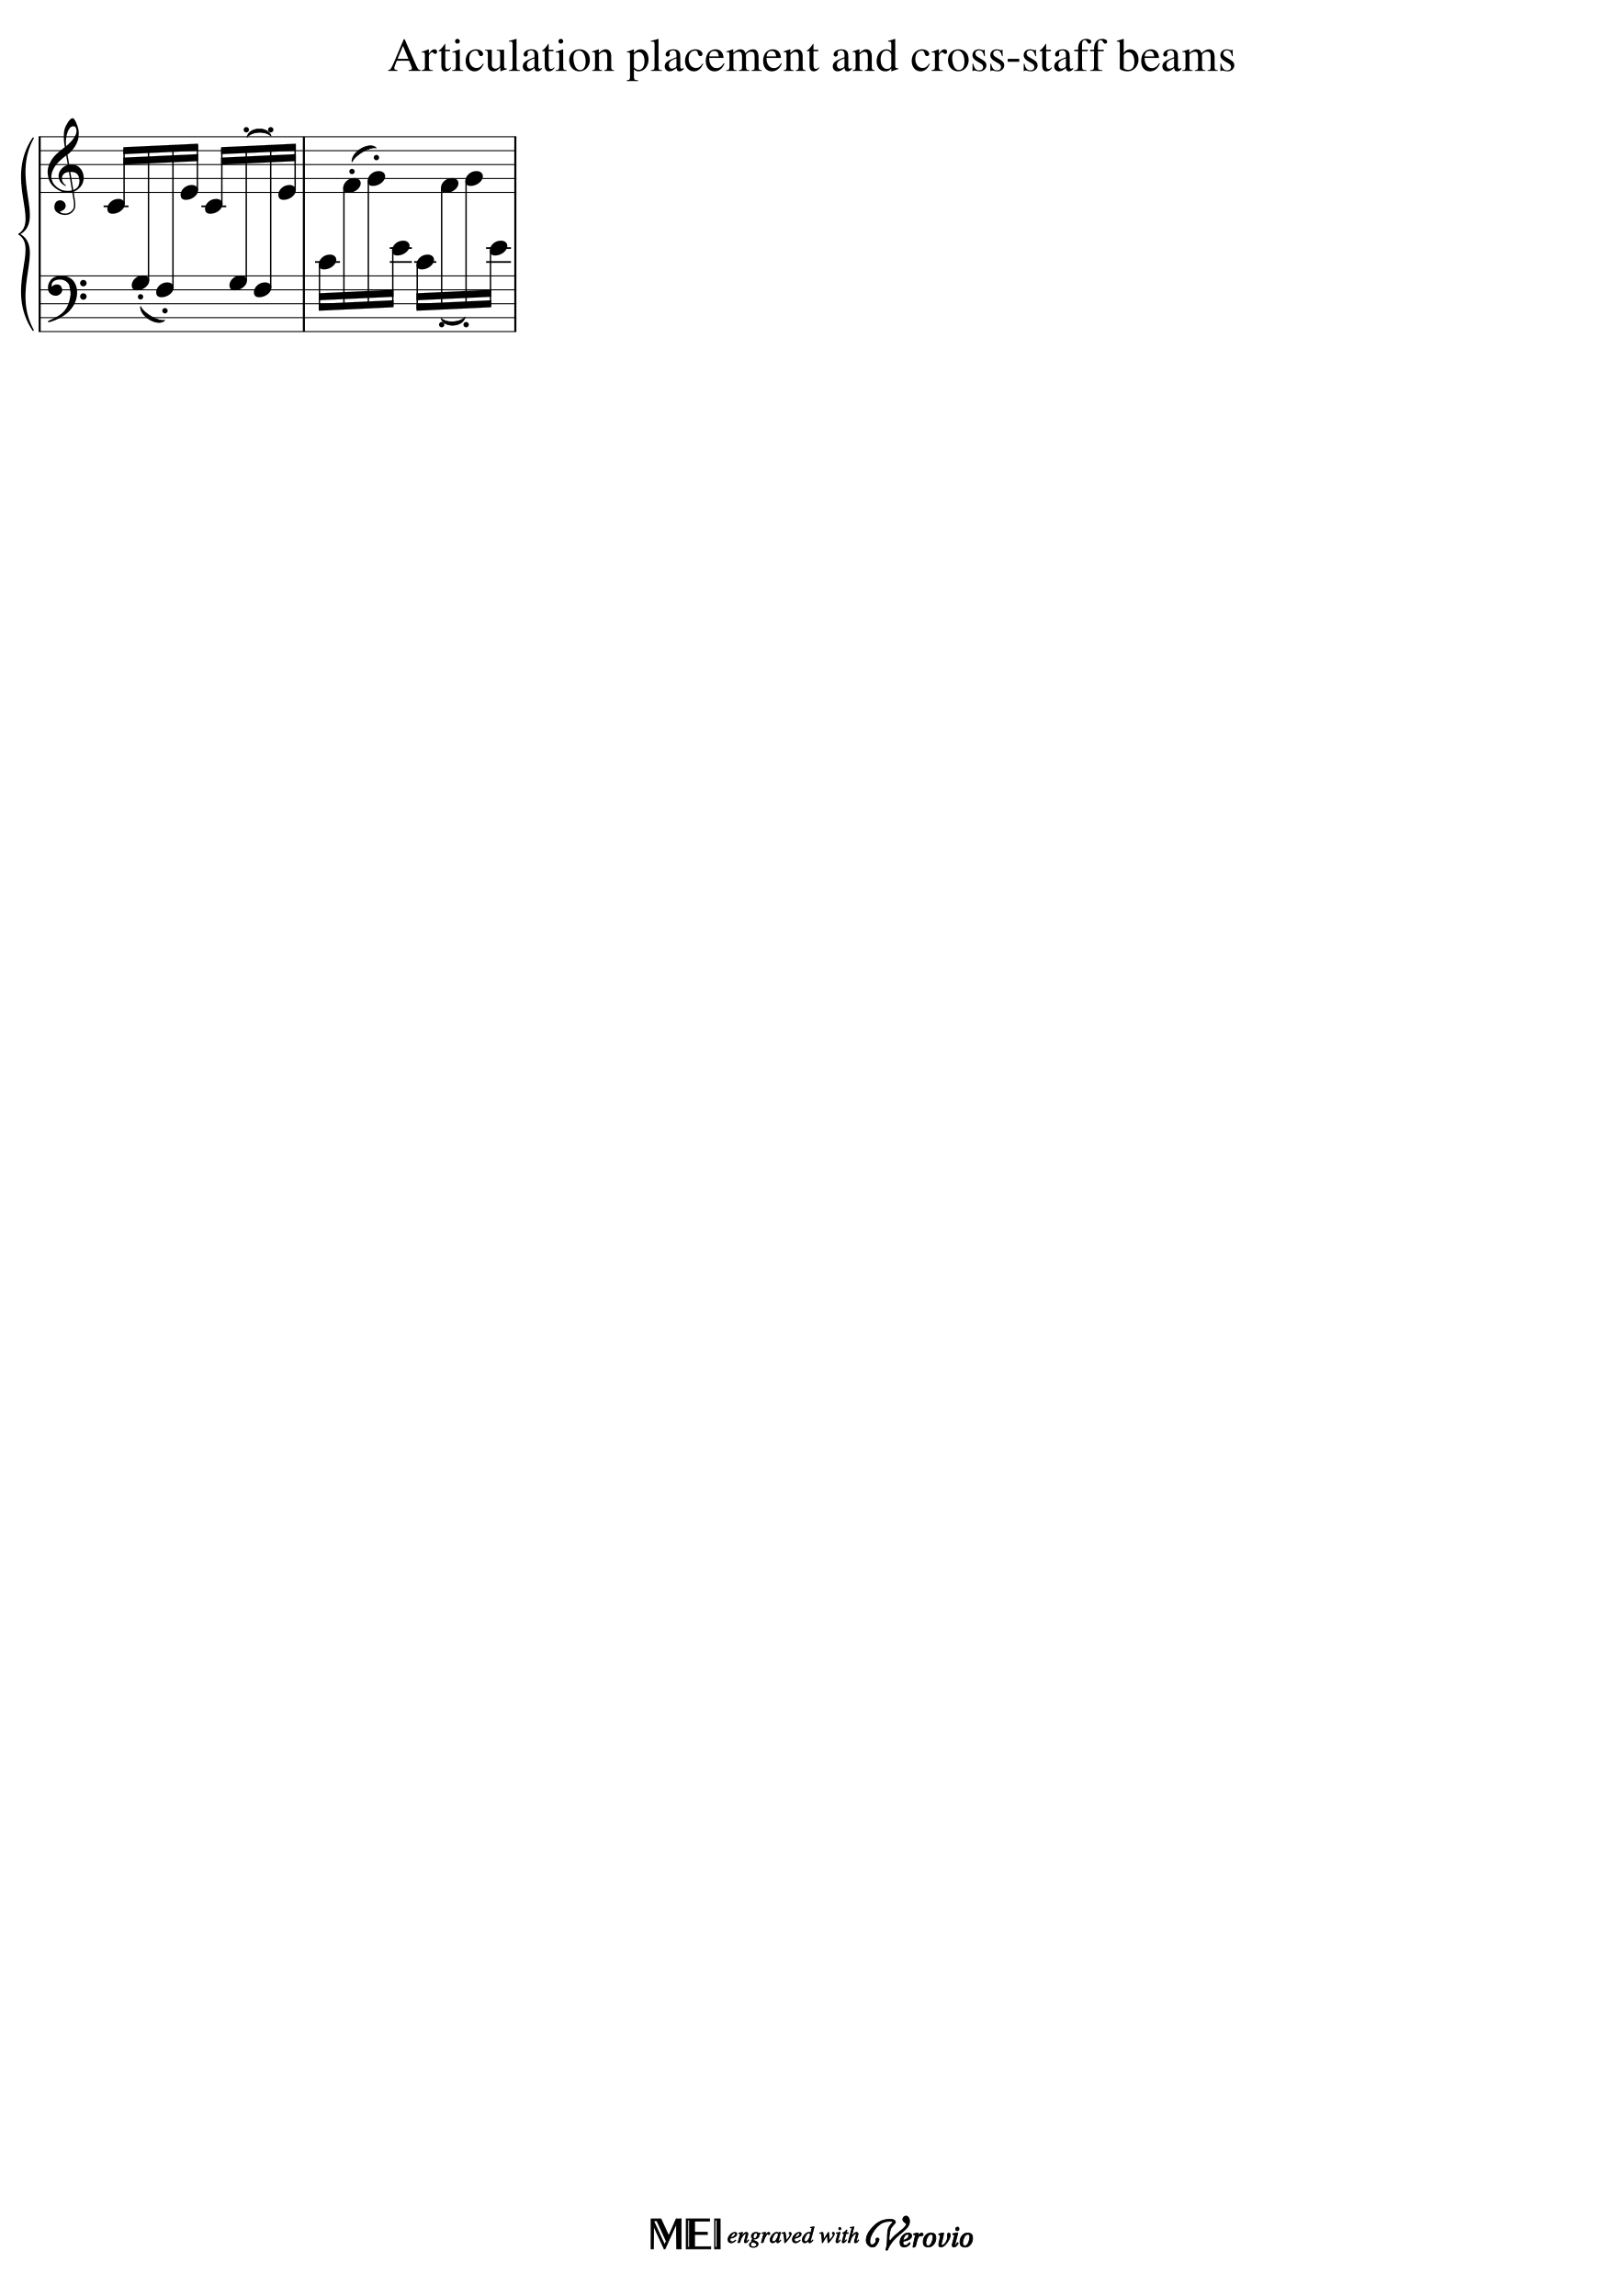
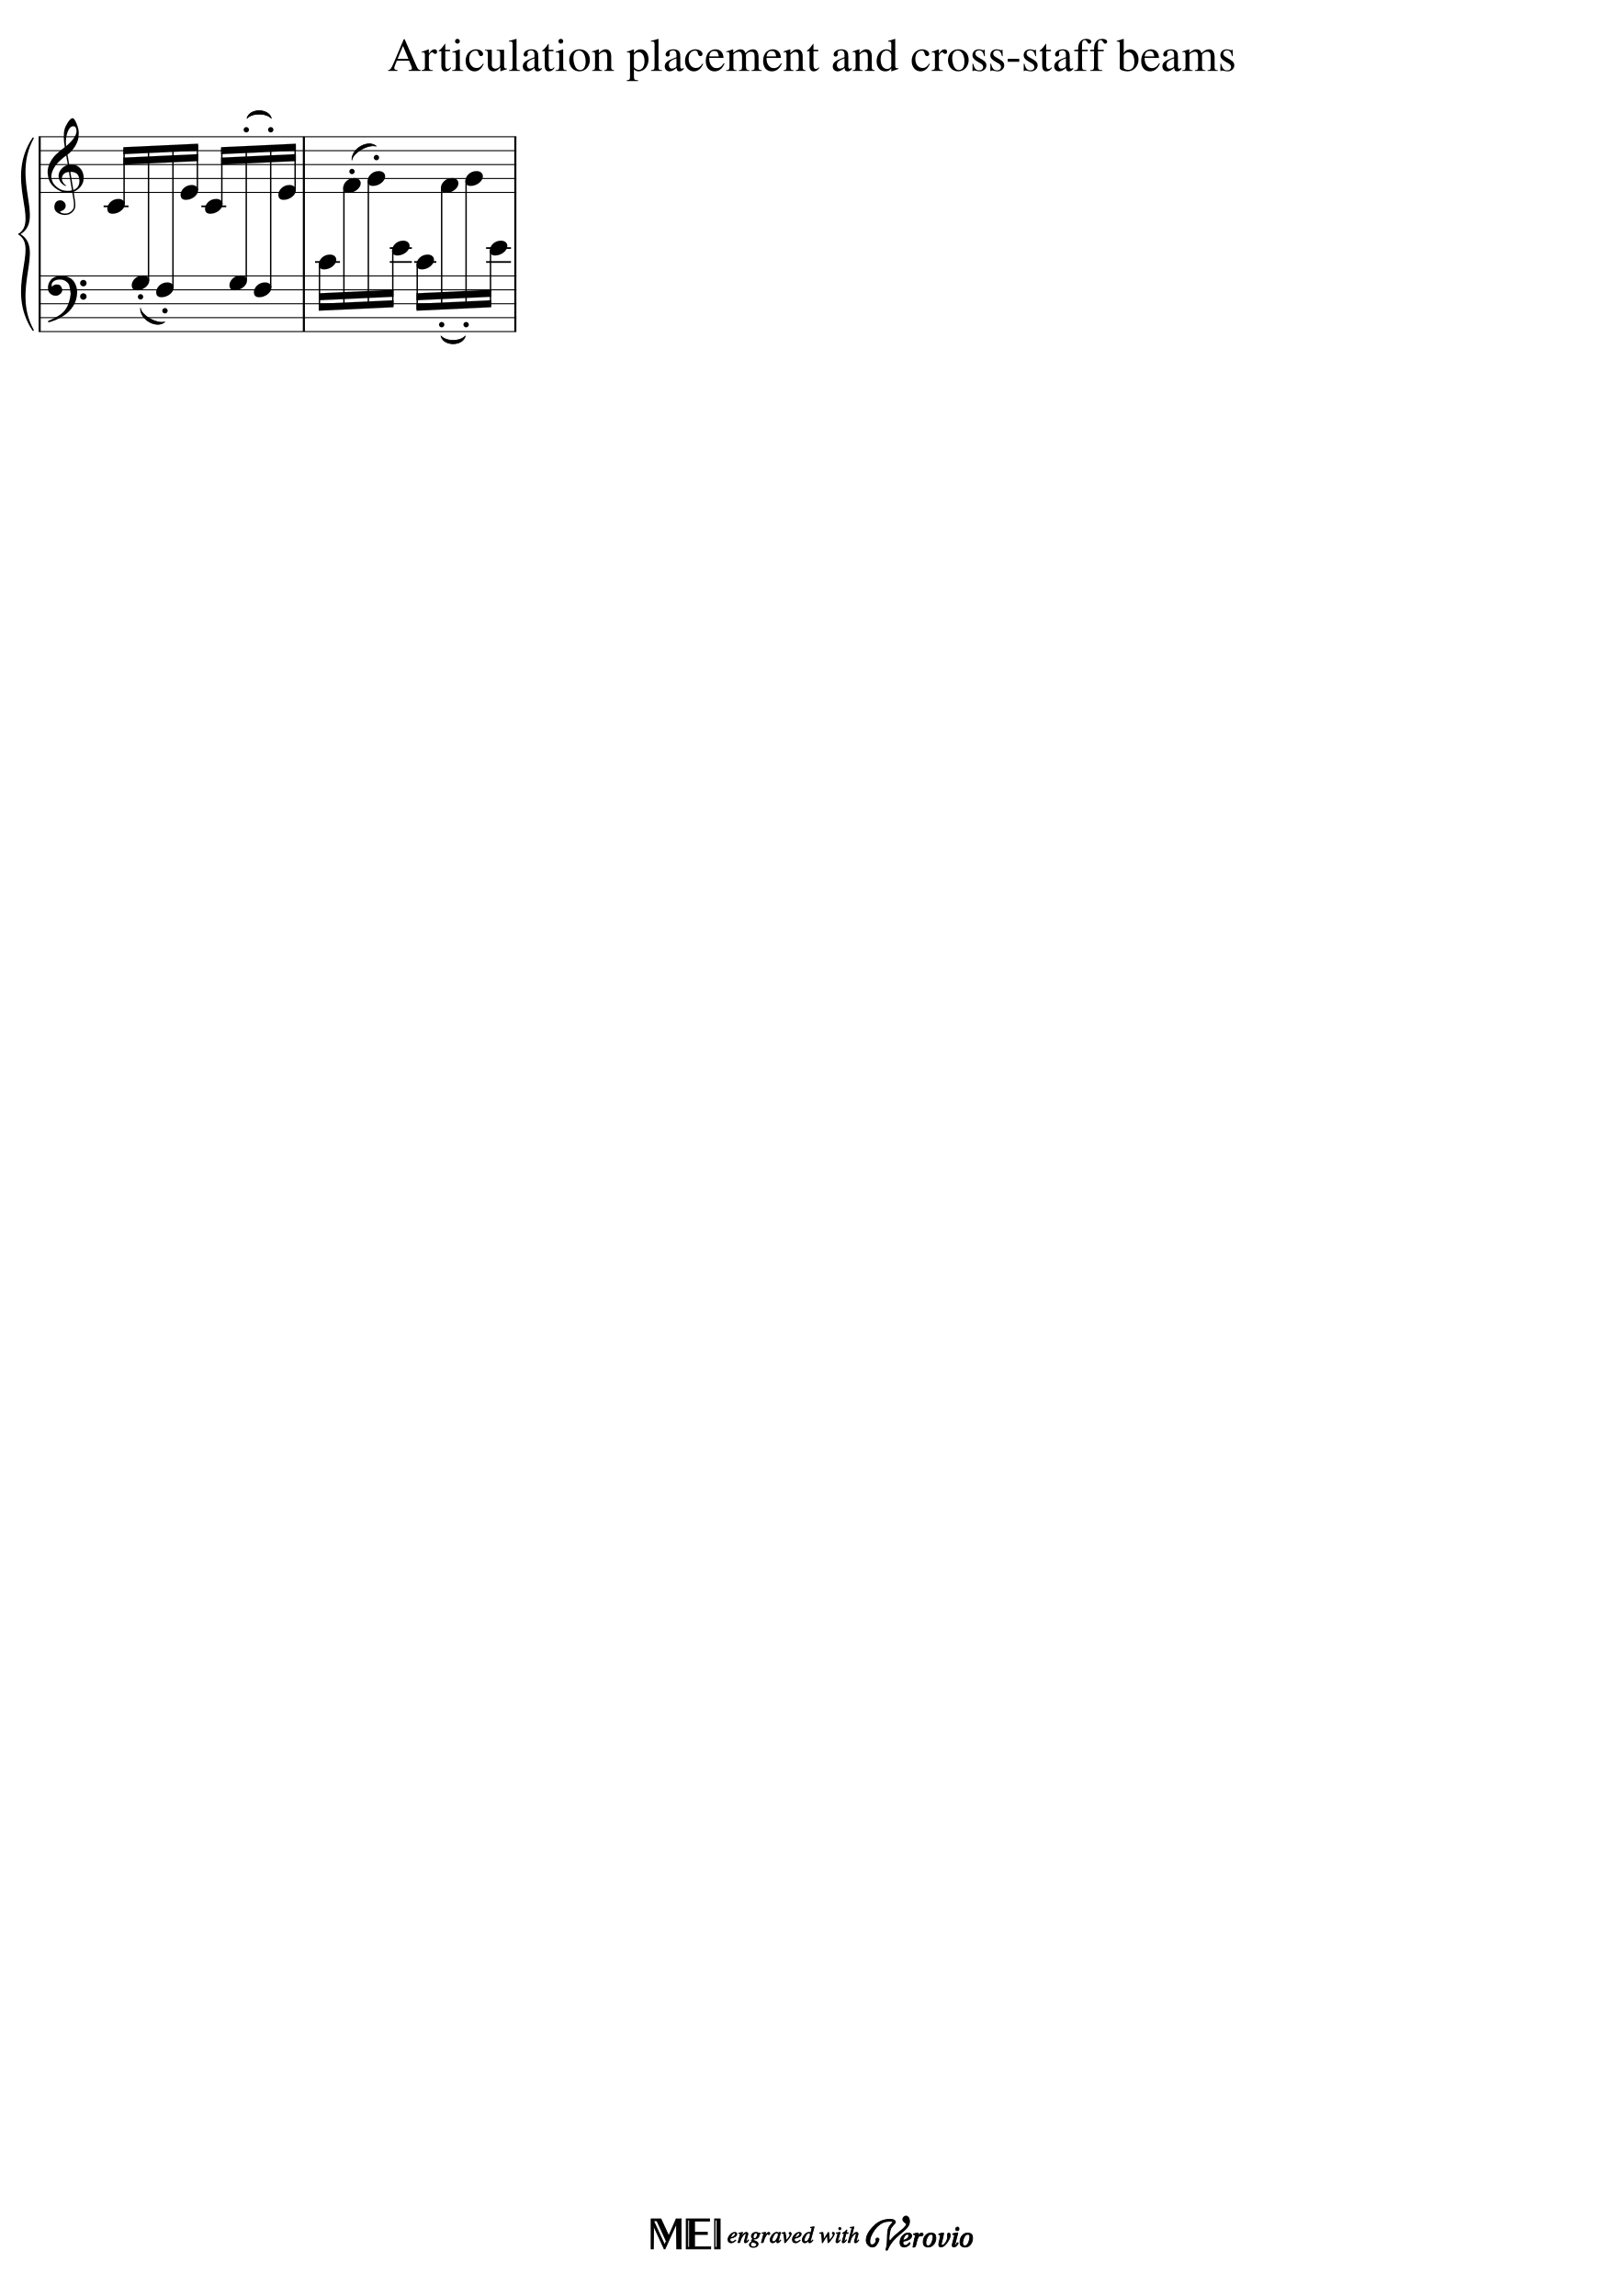
<svg xmlns="http://www.w3.org/2000/svg" xmlns:xlink="http://www.w3.org/1999/xlink" width="2100px" height="2970px" version="1.1" overflow="visible" id="docid">
  <defs>
    <g id="E050-docid">
      <path transform="scale(1,-1)" d="M441 -245c-23 -4 -48 -6 -76 -6c-59 0 -102 7 -130 20c-88 42 -150 93 -187 154c-26 44 -43 103 -48 176c0 6 -1 13 -1 19c0 54 15 111 45 170c29 57 65 106 110 148s96 85 153 127c-3 16 -8 46 -13 92c-4 43 -5 73 -5 89c0 117 16 172 69 257c34 54 64 82 89 82 c21 0 43 -30 69 -92s39 -115 41 -159v-15c0 -109 -21 -162 -67 -241c-13 -20 -63 -90 -98 -118c-13 -9 -25 -19 -37 -29l31 -181c8 1 18 2 28 2c58 0 102 -12 133 -35c59 -43 92 -104 98 -184c1 -7 1 -15 1 -22c0 -123 -87 -209 -181 -248c8 -57 17 -110 25 -162 c5 -31 6 -58 6 -80c0 -30 -5 -53 -14 -70c-35 -64 -88 -99 -158 -103c-5 0 -11 -1 -16 -1c-37 0 -72 10 -108 27c-50 24 -77 59 -80 105v11c0 29 7 55 20 76c18 28 45 42 79 44h6c49 0 93 -42 97 -87v-9c0 -51 -34 -86 -105 -106c17 -24 51 -36 102 -36c62 0 116 43 140 85 c9 16 13 41 13 74c0 20 -1 42 -5 67c-8 53 -18 106 -26 159zM461 939c-95 0 -135 -175 -135 -286c0 -24 2 -48 5 -71c50 39 92 82 127 128c40 53 60 100 60 140v8c-4 53 -22 81 -55 81h-2zM406 119l54 -326c73 25 110 78 110 161c0 7 0 15 -1 23c-7 95 -57 142 -151 142h-12 zM382 117c-72 -2 -128 -47 -128 -120v-7c2 -46 43 -99 75 -115c-3 -2 -7 -5 -10 -10c-70 33 -116 88 -123 172v11c0 68 44 126 88 159c23 17 49 29 78 36l-29 170c-21 -13 -52 -37 -92 -73c-50 -44 -86 -84 -109 -119c-45 -69 -67 -130 -67 -182v-13c5 -68 35 -127 93 -176 s125 -73 203 -73c25 0 50 3 75 9c-19 111 -36 221 -54 331z" />
    </g>
    <g id="E0A4-docid">
      <path transform="scale(1,-1)" d="M0 -39c0 68 73 172 200 172c66 0 114 -37 114 -95c0 -84 -106 -171 -218 -171c-64 0 -96 30 -96 94z" />
    </g>
    <g id="E4A3-docid">
      <path transform="scale(1,-1)" d="M0 -48c0 26 22 48 48 48s48 -22 48 -48s-22 -48 -48 -48s-48 22 -48 48z" />
    </g>
    <g id="E4A2-docid">
      <path transform="scale(1,-1)" d="M0 48c0 26 22 48 48 48s48 -22 48 -48s-22 -48 -48 -48s-48 22 -48 48z" />
    </g>
    <g id="E062-docid">
      <path transform="scale(1,-1)" d="M582 -120c0 32 26 58 58 58s58 -26 58 -58s-26 -58 -58 -58s-58 26 -58 58zM582 120c0 32 26 58 58 58s58 -26 58 -58s-26 -58 -58 -58s-58 26 -58 58zM158 96c51 0 73 -14 88 -49l16 -39c0 -17 -2 -30 -7 -40c-3 -11 -10 -21 -19 -31c-17 -18 -49 -43 -84 -43 c-55 0 -77 13 -112 44c-24 21 -35 55 -35 100c0 46 14 81 32 112c30 52 71 79 137 93l36 6l26 2c154 0 235 -68 274 -182c11 -32 18 -68 18 -107c0 -103 -26 -182 -68 -250c-89 -145 -234 -230 -412 -288l-30 -5c-9 0 -14 3 -14 8c3 10 5 11 10 16c35 15 70 30 96 44l78 43 c96 57 162 136 197 258c9 33 17 60 22 100c3 22 5 35 6 39c-7 69 -16 115 -23 140s-4 22 -16 40c-8 12 -19 23 -31 34c-24 21 -62 44 -118 44c-48 0 -84 -8 -113 -28c-28 -19 -42 -44 -42 -73v-16c2 -5 3 -9 4 -11c24 22 52 39 84 39z" />
    </g>
  </defs>
  <style type="text/css">#docid g.ending, #docid g.fing, #docid g.reh, #docid g.tempo {font-weight:bold;}#docid g.dir, #docid g.dynam, #docid g.mNum {font-style:italic;}#docid g.label {font-weight:normal;}#docid ellipse, #docid path, #docid polygon, #docid polyline, #docid rect {stroke:currentColor}</style>
  <svg class="definition-scale" color="black" font-family="Times, serif" viewBox="0 0 21000 29700">
    <g class="page-margin" transform="translate(500, 500)">
      <g id="iJ6YNS9" class="mdiv pageMilestone" />
      <g id="j6ERYJ7" class="score pageMilestone" />
      <g id="z139QNJA" class="system">
        <path d="M13 1269 L13 3789" stroke-width="27" />
        <g id="aR4J7JO" class="grpSym">
          <path d="M-72,3771 C-432,3231 18,2709 -252,2529 C81,2709 -369,3231 -72,3771" stroke-width="18" stroke-linecap="round" stroke-linejoin="round" />
          <path d="M-72,1287 C-369,1827 81,2349 -252,2529 C18,2349 -432,1827 -72,1287" stroke-width="18" stroke-linecap="round" stroke-linejoin="round" />
        </g>
        <g id="f168830Z" class="section systemMilestone" />
        <g id="w1I5DK26" class="measure">
          <g id="xQSQG56" class="staff">
            <path d="M0 1269 L3443 1269" stroke-width="13" />
            <path d="M0 1449 L3443 1449" stroke-width="13" />
            <path d="M0 1629 L3443 1629" stroke-width="13" />
            <path d="M0 1809 L3443 1809" stroke-width="13" />
            <path d="M0 1989 L3443 1989" stroke-width="13" />
            <g id="nBL2YCT" class="clef">
              <use xlink:href="#E050-docid" transform="translate(117, 1809) scale(0.72, 0.72)" />
            </g>
            <g id="p1QXDJHI" class="keySig" />
            <g class="ledgerLines below">
              <path d="M840 2169 L1162 2169" stroke-width="22" />
              <path d="M2104 2169 L2426 2169" stroke-width="22" />
            </g>
            <g id="y16753K6" class="layer">
              <g id="z1XZBIJA" class="beam">
                <polygon points="1096,1404 2062,1359 2062,1449 1096,1494" />
                <polygon points="1096,1539 1421,1524 1421,1614 1096,1629" />
                <polygon points="1421,1524 1737,1509 1737,1599 1421,1614" />
                <polygon points="1737,1509 2062,1494 2062,1584 1737,1599" />
                <g id="a12WP67W" class="note">
                  <g class="notehead">
                    <use xlink:href="#E0A4-docid" transform="translate(888, 2169) scale(0.72, 0.72)" />
                  </g>
                  <g id="b5BYNI2" class="stem">
                    <path d="M1105 2141 L1105 1422" stroke-width="18" />
                  </g>
                  <g id="b4Y5DFV" class="accid" />
                </g>
                <g id="note-L5F2" class="note">
                  <g class="notehead">
                    <use xlink:href="#E0A4-docid" transform="translate(1204, 3159) scale(0.72, 0.72)" />
                  </g>
                  <g id="cI6BH23" class="stem">
                    <path d="M1421 3131 L1421 1407" stroke-width="18" />
                  </g>
                  <g id="d1RIF43L" class="accid" />
                  <g id="e36A7UB" class="artic">
                    <use xlink:href="#E4A3-docid" transform="translate(1283, 3305) scale(0.72, 0.72)" />
                  </g>
                </g>
                <g id="note-L6F2" class="note">
                  <g class="notehead">
                    <use xlink:href="#E0A4-docid" transform="translate(1520, 3249) scale(0.72, 0.72)" />
                  </g>
                  <g id="dEVT5DI" class="stem">
                    <path d="M1737 3221 L1737 1392" stroke-width="18" />
                  </g>
                  <g id="g17JWEWV" class="accid" />
                  <g id="h11BYRB0" class="artic">
                    <use xlink:href="#E4A3-docid" transform="translate(1599, 3485) scale(0.72, 0.72)" />
                  </g>
                </g>
                <g id="iEPNT2P" class="note">
                  <g class="notehead">
                    <use xlink:href="#E0A4-docid" transform="translate(1836, 1989) scale(0.72, 0.72)" />
                  </g>
                  <g id="e14Y3WPI" class="stem">
                    <path d="M2053 1961 L2053 1377" stroke-width="18" />
                  </g>
                  <g id="j180F7IU" class="accid" />
                </g>
              </g>
              <g id="k1JVOWO3" class="beam">
                <polygon points="2360,1404 3326,1359 3326,1449 2360,1494" />
                <polygon points="2360,1539 2685,1524 2685,1614 2360,1629" />
                <polygon points="2685,1524 3001,1509 3001,1599 2685,1614" />
                <polygon points="3001,1509 3326,1494 3326,1584 3001,1599" />
                <g id="l168SLSU" class="note">
                  <g class="notehead">
                    <use xlink:href="#E0A4-docid" transform="translate(2152, 2169) scale(0.72, 0.72)" />
                  </g>
                  <g id="f1JDRXJZ" class="stem">
                    <path d="M2369 2141 L2369 1422" stroke-width="18" />
                  </g>
                  <g id="m1I1R6XU" class="accid" />
                </g>
                <g id="note-L9F2" class="note">
                  <g class="notehead">
                    <use xlink:href="#E0A4-docid" transform="translate(2468, 3159) scale(0.72, 0.72)" />
                  </g>
                  <g id="g1KFOIT4" class="stem">
                    <path d="M2685 3131 L2685 1407" stroke-width="18" />
                  </g>
                  <g id="oYFJ0C6" class="accid" />
                  <g id="p6KLLMO" class="artic">
                    <use xlink:href="#E4A2-docid" transform="translate(2651, 1213) scale(0.72, 0.72)" />
                  </g>
                </g>
                <g id="note-L10F2" class="note">
                  <g class="notehead">
                    <use xlink:href="#E0A4-docid" transform="translate(2784, 3249) scale(0.72, 0.72)" />
                  </g>
                  <g id="h17DYZX0" class="stem">
                    <path d="M3001 3221 L3001 1392" stroke-width="18" />
                  </g>
                  <g id="r10DL3CR" class="accid" />
                  <g id="s1IC15RP" class="artic">
                    <use xlink:href="#E4A2-docid" transform="translate(2967, 1213) scale(0.72, 0.72)" />
                  </g>
                </g>
                <g id="tBZ62SV" class="note">
                  <g class="notehead">
                    <use xlink:href="#E0A4-docid" transform="translate(3100, 1989) scale(0.72, 0.72)" />
                  </g>
                  <g id="iYKBRTA" class="stem">
                    <path d="M3317 1961 L3317 1377" stroke-width="18" />
                  </g>
                  <g id="uW4WKQ" class="accid" />
                </g>
              </g>
            </g>
          </g>
          <g id="vLC6GUE" class="staff">
            <path d="M0 3069 L3443 3069" stroke-width="13" />
            <path d="M0 3249 L3443 3249" stroke-width="13" />
            <path d="M0 3429 L3443 3429" stroke-width="13" />
            <path d="M0 3609 L3443 3609" stroke-width="13" />
            <path d="M0 3789 L3443 3789" stroke-width="13" />
            <g id="r1O2F7E6" class="clef">
              <use xlink:href="#E062-docid" transform="translate(117, 3249) scale(0.72, 0.72)" />
            </g>
            <g id="t1FYR4GR" class="keySig" />
            <g id="w1KCUVGJ" class="layer">
              <g id="xGUU4JQ" class="space" />
            </g>
          </g>
          <g id="yAUW6TF" class="slur">
-             <path d="M1317,3464 C1366,3561 1550,3662 1631,3643 C1553,3730 1310,3602 1317,3464" stroke-width="9" stroke-linecap="round" stroke-linejoin="round" />
+             <path d="M1317,3486 C1324,3576 1527,3695 1631,3664 C1528,3756 1309,3635 1317,3486" stroke-width="9" stroke-linecap="round" stroke-linejoin="round" />
          </g>
          <g id="z14DBQNG" class="slur">
-             <path d="M2694,1276 C2718,1141 2966,1129 3007,1261 C2932,1189 2758,1197 2694,1276" stroke-width="9" stroke-linecap="round" stroke-linejoin="round" />
+             <path d="M2694,1031 C2727,898 2976,898 3010,1031 C2939,958 2764,958 2694,1031" stroke-width="9" stroke-linecap="round" stroke-linejoin="round" />
          </g>
          <g id="v1G2UCBM" class="barLine">
            <path d="M3430 1269 L3430 1989" stroke-width="27" />
            <path d="M3430 3069 L3430 3789" stroke-width="27" />
            <path d="M3430 1989 L3430 3069" stroke-width="27" />
          </g>
        </g>
        <g id="qI1DT7K" class="measure">
          <g id="rJ8GLXL" class="staff">
            <path d="M3443 1269 L6178 1269" stroke-width="13" />
            <path d="M3443 1449 L6178 1449" stroke-width="13" />
            <path d="M3443 1629 L6178 1629" stroke-width="13" />
            <path d="M3443 1809 L6178 1809" stroke-width="13" />
            <path d="M3443 1989 L6178 1989" stroke-width="13" />
            <g id="s1HUMGE0" class="layer">
              <g id="t1YD0KSR" class="space" />
            </g>
          </g>
          <g id="u1XWY667" class="staff">
            <path d="M3443 3069 L6178 3069" stroke-width="13" />
            <path d="M3443 3249 L6178 3249" stroke-width="13" />
            <path d="M3443 3429 L6178 3429" stroke-width="13" />
            <path d="M3443 3609 L6178 3609" stroke-width="13" />
            <path d="M3443 3789 L6178 3789" stroke-width="13" />
            <g class="ledgerLines above">
              <path d="M3575 2889 L3897 2889" stroke-width="22" />
              <path d="M4541 2889 L4827 2889" stroke-width="22" />
              <path d="M4857 2889 L5143 2889" stroke-width="22" />
              <path d="M5787 2889 L6109 2889" stroke-width="22" />
              <path d="M4541 2709 L4827 2709" stroke-width="22" />
              <path d="M5787 2709 L6109 2709" stroke-width="22" />
            </g>
            <g id="vE1WURA" class="layer">
              <g id="wK8FJ60" class="beam">
                <polygon points="3623,3519 4589,3474 4589,3384 3623,3429" />
                <polygon points="3623,3384 3948,3369 3948,3279 3623,3294" />
                <polygon points="3948,3369 4264,3354 4264,3264 3948,3279" />
                <polygon points="4264,3354 4589,3339 4589,3249 4264,3264" />
                <g id="x1AFQIG0" class="note">
                  <g class="notehead">
                    <use xlink:href="#E0A4-docid" transform="translate(3623, 2889) scale(0.72, 0.72)" />
                  </g>
                  <g id="j1IMKEXG" class="stem">
                    <path d="M3632 2917 L3632 3501" stroke-width="18" />
                  </g>
                  <g id="y1K98ZB7" class="accid" />
                </g>
                <g id="note-L14F1" class="note">
                  <g class="notehead">
                    <use xlink:href="#E0A4-docid" transform="translate(3939, 1899) scale(0.72, 0.72)" />
                  </g>
                  <g id="k1T19TKF" class="stem">
                    <path d="M3948 1927 L3948 3486" stroke-width="18" />
                  </g>
                  <g id="aA571PQ" class="accid" />
                  <g id="bGR56S9" class="artic">
                    <use xlink:href="#E4A2-docid" transform="translate(4018, 1753) scale(0.72, 0.72)" />
                  </g>
                </g>
                <g id="note-L15F1" class="note">
                  <g class="notehead">
                    <use xlink:href="#E0A4-docid" transform="translate(4255, 1809) scale(0.72, 0.72)" />
                  </g>
                  <g id="l1PFW989" class="stem">
                    <path d="M4264 1837 L4264 3471" stroke-width="18" />
                  </g>
                  <g id="dPPZBXY" class="accid" />
                  <g id="e6C4ZMJ" class="artic">
                    <use xlink:href="#E4A2-docid" transform="translate(4334, 1573) scale(0.72, 0.72)" />
                  </g>
                </g>
                <g id="fA9N9Z2" class="note">
                  <g class="notehead">
                    <use xlink:href="#E0A4-docid" transform="translate(4571, 2709) scale(0.72, 0.72)" />
                  </g>
                  <g id="mZHS5GY" class="stem">
                    <path d="M4580 2737 L4580 3456" stroke-width="18" />
                  </g>
                  <g id="gB13UK1" class="accid" />
                </g>
              </g>
              <g id="h158DR4J" class="beam">
                <polygon points="4887,3519 5853,3474 5853,3384 4887,3429" />
                <polygon points="4887,3384 5212,3369 5212,3279 4887,3294" />
                <polygon points="5212,3369 5528,3354 5528,3264 5212,3279" />
                <polygon points="5528,3354 5853,3339 5853,3249 5528,3264" />
                <g id="iUV8894" class="note">
                  <g class="notehead">
                    <use xlink:href="#E0A4-docid" transform="translate(4887, 2889) scale(0.72, 0.72)" />
                  </g>
                  <g id="n1NA1B91" class="stem">
                    <path d="M4896 2917 L4896 3501" stroke-width="18" />
                  </g>
                  <g id="jZZ1RF5" class="accid" />
                </g>
                <g id="note-L18F1" class="note">
                  <g class="notehead">
                    <use xlink:href="#E0A4-docid" transform="translate(5203, 1899) scale(0.72, 0.72)" />
                  </g>
                  <g id="o111T1LZ" class="stem">
                    <path d="M5212 1927 L5212 3486" stroke-width="18" />
                  </g>
                  <g id="l1KT7QAW" class="accid" />
                  <g id="mMRH0VO" class="artic">
                    <use xlink:href="#E4A3-docid" transform="translate(5178, 3665) scale(0.72, 0.72)" />
                  </g>
                </g>
                <g id="note-L19F1" class="note">
                  <g class="notehead">
                    <use xlink:href="#E0A4-docid" transform="translate(5519, 1809) scale(0.72, 0.72)" />
                  </g>
                  <g id="pT5D48Z" class="stem">
                    <path d="M5528 1837 L5528 3471" stroke-width="18" />
                  </g>
                  <g id="o1HHM1JI" class="accid" />
                  <g id="p1CAQXBX" class="artic">
                    <use xlink:href="#E4A3-docid" transform="translate(5494, 3665) scale(0.72, 0.72)" />
                  </g>
                </g>
                <g id="qEDENPO" class="note">
                  <g class="notehead">
                    <use xlink:href="#E0A4-docid" transform="translate(5835, 2709) scale(0.72, 0.72)" />
                  </g>
                  <g id="qR3B901" class="stem">
                    <path d="M5844 2737 L5844 3456" stroke-width="18" />
                  </g>
                  <g id="rUNE3HG" class="accid" />
                </g>
              </g>
            </g>
          </g>
          <g id="s1SW5LIP" class="slur">
-             <path d="M4052,1594 C4046,1454 4287,1328 4366,1414 C4284,1396 4102,1495 4052,1594" stroke-width="9" stroke-linecap="round" stroke-linejoin="round" />
+             <path d="M4052,1571 C4044,1421 4262,1301 4366,1391 C4261,1360 4059,1479 4052,1571" stroke-width="9" stroke-linecap="round" stroke-linejoin="round" />
          </g>
          <g id="tPEE0OP" class="slur">
-             <path d="M5203,3616 C5274,3684 5449,3676 5516,3601 C5489,3734 5239,3746 5203,3616" stroke-width="9" stroke-linecap="round" stroke-linejoin="round" />
+             <path d="M5203,3846 C5273,3921 5448,3921 5519,3846 C5485,3981 5236,3981 5203,3846" stroke-width="9" stroke-linecap="round" stroke-linejoin="round" />
          </g>
          <g id="p1AX0ZDE" class="barLine">
            <path d="M6165 1269 L6165 1989" stroke-width="27" />
            <path d="M6165 3069 L6165 3789" stroke-width="27" />
            <path d="M6165 1989 L6165 3069" stroke-width="27" />
          </g>
        </g>
        <g id="d17EWFLB" class="systemMilestoneEnd f168830Z" />
      </g>
      <g id="eZWEOI5" class="pageMilestoneEnd j6ERYJ7" />
      <g id="fXQFU55" class="pageMilestoneEnd iJ6YNS9" />
      <g id="m12P1BRU" class="pgHead autogenerated">
        <text font-size="0px">
          <tspan id="nDW87ZK" class="rend" x="10000" y="417" text-anchor="middle">
            <tspan id="o1QUDUF9" class="rend">
              <tspan id="p1YCXJ73" class="text">
                <tspan font-size="607px">Articulation placement and cross-staff beams</tspan>
              </tspan>
            </tspan>
          </tspan>
        </text>
      </g>
      <g id="g11K35MU" class="pgFoot autogenerated">
        <g id="h1NRSQV" class="fig">
          <g class="svg" transform="translate(7750, 28099) scale(10, 10)">
            <g>
              <path fill="#000000" d="M 17.113,49.265 V 10.368 h 12.697 c 3.289,7.337 6.713,14.61 10.127,21.889 3.42,-7.485 6.256,-14.205 9.589,-21.91 2.436,0.104 4.317,0.085 6.484,-0.058 V 49.264 H 50.274 C 50.145,38.356 50.016,27.448 49.887,16.54 45.003,27.315 39.967,38.434 35.084,49.209 34.679,49.344 34.427,49.136 34.022,49.271 29.466,39.331 24.91,29.391 20.354,19.451 20.224,29.389 20.095,39.327 19.965,49.264 H 17.113 Z M 36.754,39.325 C 32.721,30.513 28.688,21.701 24.655,12.889 22.531,12.751 22.657,12.71 20.714,12.814 v 0.966 c 4.613,9.998 9.609,20.749 13.873,30.082 0.722,-1.513 1.445,-3.025 2.167,-4.538 z m 25.738,9.94 c 0,-12.966 0,-25.931 0,-38.897 10.084,0 20.169,0 30.253,0 0,0.96 0,1.921 0,2.881 -6.483,0 -12.966,0 -19.448,0 0,4.802 0,9.604 0,14.406 5.522,0 11.045,0 16.567,0 0,0.96 0,1.921 0,2.881 -5.522,0 -11.045,0 -16.567,0 0,5.282 0,10.565 0,15.847 6.963,0 13.926,0 20.889,0 0,0.96 0,1.921 0,2.881 -10.565,0 -21.129,0 -31.694,0 z m 4.322,-2.161 c 0,-11.765 0,-23.53 0,-35.295 -0.72,0 -1.441,0 -2.161,0 0,11.765 0,23.53 0,35.295 0.72,0 1.441,0 2.161,0 z m 32.414,2.161 c 0,-12.966 0,-25.931 0,-38.897 2.401,0 4.802,0 7.203,0 0,12.966 0,25.931 0,38.897 -2.401,0 -4.802,0 -7.203,0 z m 2.881,-2.161 c 0,-11.765 0,-23.53 0,-35.295 -0.72,0 -1.441,0 -2.161,0 0,11.765 0,23.53 0,35.295 0.72,0 1.441,0 2.161,0 z" />
              <path fill="#000000" d="m 346.3,6.7 c -3.1,0.5 -4.9,4.4 -2.7,6.8 1.2,1.4 2.7,2.4 4.1,3.5 -2.4,5.3 -7.7,8.3 -11.9,12.1 -3.7,2.8 -7,6.2 -9.7,9.9 -2.2,-0.8 -0.915,-7.719 -0.627,-9.5 0.288,-1.781 0.727,-6.4 2.927,-8.7 1.3,-1.9 3,-3.5 4.5,-5.2 1.2,-3.4 -3.2,-4.9 -5.8,-4.6 -7.3,-0.5 -14.6,2 -20,6.8 -5,4.6 -10,10.1 -11.5,17 -0.9,3.5 -0.2,7.5 2.8,9.9 2.5,2.8 7.4,2.9 9.8,-0.2 1.7,-2.3 3.2,-4.8 3.8,-7.6 -0.1,-2.6 -4.4,-2.3 -4.3,0.2 1.2,2.4 -0.9,4.7 -2.7,6.2 -1.7,0.9 -4.7,0.7 -4.8,-1.7 -1,-5.8 2.1,-11.3 5.2,-16.1 4,-5.8 9.8,-11.2 17.2,-11.8 1.6,0 8.1,-1.2 6.8,1.4 -2.8,2.8 -5.6,6.1 -6,10.3 -1.6,7.7 0.1,15.7 -2.3,23.2 -1.1,3.9 2,2.6 2.5,0.2 3.3,-7.4 8.9,-13.4 15.1,-18.5 4.2,-3.9 9.5,-7.1 11.9,-12.6 1.3,-3.6 1.2,-9 -2.7,-10.9 -0.504,-0.177 -1.07,-0.165 -1.6,-0.1 z m 66,14.5 c -2,0.8 -1.8,4.9 0.8,4.4 3.4,0.4 2.9,-6.2 -0.8,-4.4 z m 0.6,7.3 c -1.3,0.5 -7.6,0.5 -5.4,2.2 4,-0.3 0.7,4.5 0.6,6.7 -0.4,2.9 -2.4,5.9 -1.2,8.8 2.7,1.7 5.6,-0.8 6.8,-3.2 1.6,-1.4 -0.5,-3 -1.2,-0.9 -0.4,0.8 -2.4,3.5 -2.6,1.8 1.1,-5 2.7,-9.9 3.9,-14.9 l -0.1,-0.5 h -0.9 z m -65.1,0.2 c -6.5,1.6 -10.5,9.5 -8.2,15.7 2.1,3.4 7.4,2.9 10.1,0.4 2,-0.2 3.6,-5.3 1,-3.4 -1.4,2 -4,4.2 -6.5,2.8 -2.2,-1.9 -1.9,-5.7 1.7,-5.3 3.1,-0.9 6.9,-2.1 8.1,-5.5 0.9,-2.7 -1.6,-5.2 -4.3,-4.8 h -1.1 -0.7 z m 13.6,0 c -2.2,0 -8.5,1.8 -2.9,2.3 0.9,1.9 -1,4.9 -1.1,7.2 -0.5,2.9 -1.4,5.7 -1.7,8.7 3.7,0.7 3.8,-2.6 4.4,-5.3 0.9,-3.3 1.6,-7 4.1,-9.5 2.4,1.6 6.8,-0.7 3.7,-3.4 -2.9,-0.5 -4.8,2.4 -6.2,4.3 0,-1.2 2.4,-5 -0.2,-4.3 z m 15.8,0 c -6.4,1.3 -9.6,9.1 -7.7,14.9 1.9,4 7.7,3.9 11,1.7 4.1,-3 6,-8.9 4.4,-13.7 -1.3,-3 -4.8,-3.2 -7.6,-3 z m 17,0 c -2.3,0 -8.8,1.9 -3,2.4 0.4,2.5 -1,5.7 -1.4,8.4 -0.7,2.4 -1.8,7.5 2.1,7.2 3.8,-0.1 6.5,-3.5 8.5,-6.3 2,-3.2 4.5,-7 3.3,-10.9 -3.7,-3 -3.6,2.6 -3.1,5.1 -0.7,3.8 -2.7,7.9 -6.2,9.8 -3.6,0.6 -1,-4.3 -0.8,-6.1 0.6,-3.2 1.6,-6.3 1.9,-9.5 h -1.1 z m 30.6,0 c -6.3,1.2 -9.5,8.9 -7.8,14.7 1.5,4 7.2,4.2 10.5,2.4 4.6,-2.8 6.6,-9.3 4.8,-14.3 -1.4,-2.8 -4.8,-3 -7.5,-2.8 z m -75.4,1.7 c 2.1,1.5 0.2,4.7 -1.6,5.7 -1.1,0.4 -5.5,3.4 -4.6,0.7 0.8,-2.7 2.2,-6.2 5.3,-6.6 l 0.9,0.1 z m 30.8,0 c 2.6,1.5 1.3,5.2 0.8,7.6 -0.8,2.7 -1.9,5.9 -4.7,7.1 -5.1,0.8 -4,-5.8 -2.8,-8.8 1,-2.8 3,-6.8 6.7,-5.8 z m 47.1,-0.1 c 2.9,0.7 2,4.7 1.5,6.8 -0.7,3 -1.8,6.7 -5,8 -4.7,0.8 -4,-5.1 -3,-7.9 0.9,-3 2.7,-7.3 6.5,-6.8 z" />
              <g>
                <path d="m 116.566,37.118 q 0,-3.252 2.93,-6.299 2.9,-3.047 5.991,-3.047 1.143,0 1.816,0.527 0.674,0.527 0.674,1.567 0,2.109 -2.476,3.618 -2.461,1.494 -5.186,1.831 l -0.835,0.103 q -0.19,0.601 -0.264,0.967 -0.073,0.352 -0.073,0.894 0,1.289 0.835,2.007 0.85,0.718 2.007,0.718 1.099,0 2.329,-0.732 0.703,-0.425 2.036,-1.523 l 0.381,0.337 q -0.659,0.835 -1.89,1.714 -2.183,1.567 -4.38,1.567 -1.553,0 -2.725,-1.099 -1.172,-1.099 -1.172,-3.149 z m 3.12,-2.358 q 2.798,-0.41 4.556,-1.963 Q 126,31.229 126,29.691 q 0,-0.557 -0.264,-0.879 -0.264,-0.337 -0.776,-0.337 -0.952,0 -1.875,0.82 -0.908,0.806 -1.641,1.831 -0.776,1.201 -1.23,2.3 -0.249,0.586 -0.527,1.333 z" />
                <path d="m 129.472,41 2.534,-9.053 q 0.322,-1.143 0.366,-1.377 0.059,-0.249 0.059,-0.527 0,-0.425 -0.249,-0.659 -0.234,-0.249 -0.938,-0.249 -0.176,0 -0.352,0.029 -0.161,0.015 -0.366,0.044 v -0.498 q 0.952,-0.146 1.348,-0.22 0.41,-0.073 0.879,-0.176 l 2.622,-0.571 q 0.088,0.059 0.117,0.132 l -1.948,6.299 q 1.787,-2.739 2.988,-4.072 2.109,-2.358 3.779,-2.358 0.645,0 1.113,0.249 0.894,0.483 0.894,1.743 0,0.352 -0.073,0.732 -0.073,0.381 -0.19,0.82 l -1.919,7.017 q -0.059,0.22 -0.132,0.542 -0.073,0.308 -0.073,0.439 0,0.22 0.103,0.396 0.103,0.176 0.337,0.176 0.381,0 0.879,-0.439 0.498,-0.454 1.626,-1.919 l 0.425,0.381 q -1.201,1.626 -1.904,2.285 -1.201,1.157 -2.3,1.157 -0.498,0 -0.967,-0.322 -0.454,-0.337 -0.454,-1.201 0,-0.249 0.029,-0.527 0.044,-0.278 0.103,-0.483 l 1.846,-7.119 q 0.146,-0.586 0.19,-0.952 0.059,-0.381 0.059,-0.542 0,-0.352 -0.176,-0.601 -0.161,-0.264 -0.586,-0.264 -1.099,0 -2.769,1.992 -0.981,1.187 -1.992,2.827 -0.776,1.274 -1.23,2.49 Q 132.709,37.821 131.742,41 Z" />
                <path d="m 149.13,33.5 q 0,0.908 0.278,1.45 0.469,0.894 1.685,0.894 1.318,0 2.344,-1.67 1.04,-1.685 1.04,-3.706 0,-0.967 -0.425,-1.509 -0.425,-0.557 -1.274,-0.557 -1.641,0 -2.651,1.743 -0.996,1.743 -0.996,3.354 z m 0.513,13.066 q 1.743,0 2.886,-0.835 1.157,-0.835 1.157,-1.992 0,-0.879 -0.601,-1.479 -0.322,-0.322 -1.04,-0.688 -0.601,-0.293 -2.036,-0.835 -1.421,-0.557 -1.641,-0.557 -0.381,0 -1.479,1.011 -1.099,1.025 -1.099,2.314 0,1.948 1.685,2.681 0.879,0.381 2.168,0.381 z m -5.479,-2.681 q 0,-1.099 0.835,-2.095 0.85,-0.981 2.681,-1.963 -0.366,-0.234 -0.601,-0.483 -0.234,-0.264 -0.234,-0.688 0,-0.601 0.835,-1.377 0.469,-0.439 1.523,-1.157 -0.938,-0.352 -1.611,-0.996 -0.82,-0.864 -0.82,-2.241 0,-2.212 1.729,-3.677 1.729,-1.465 4.277,-1.465 1.333,0 2.256,0.425 0.923,0.41 1.084,0.688 h 1.978 v 1.172 h -1.494 q 0.088,0.322 0.132,0.586 0.044,0.264 0.044,0.747 0,2.373 -1.846,3.735 -1.831,1.362 -3.955,1.362 -0.22,0 -0.41,-0.015 -0.19,-0.029 -0.469,-0.088 -0.22,0 -0.601,0.425 -0.396,0.425 -0.396,0.762 0,0.498 3.223,1.699 3.208,1.216 3.208,3.56 0,1.758 -1.611,3.076 -1.611,1.333 -4.863,1.333 -2.256,0 -3.574,-0.967 -1.318,-0.967 -1.318,-2.358 z" />
                <path d="m 165.038,27.67 q 0.132,0 0.176,0.088 0.059,0.073 0.059,0.176 -0.015,0.146 -0.029,0.22 l -1.465,5.669 0.322,-0.63 q 1.055,-2.065 2.461,-3.765 1.421,-1.714 2.695,-1.714 0.688,0 1.055,0.454 0.381,0.454 0.381,1.04 0,0.659 -0.381,1.099 -0.366,0.425 -1.025,0.425 -0.454,0 -0.688,-0.176 -0.234,-0.176 -0.366,-0.41 l -0.176,-0.322 q -0.059,-0.088 -0.146,-0.132 -0.073,-0.059 -0.19,-0.059 -0.571,0 -1.655,1.597 -1.069,1.597 -1.919,3.457 -0.513,1.128 -1.143,2.988 Q 162.606,38.847 161.947,41 h -2.256 l 2.432,-8.818 q 0.205,-0.762 0.322,-1.362 0.132,-0.601 0.132,-0.981 0,-0.439 -0.22,-0.674 -0.22,-0.234 -0.762,-0.234 -0.176,0 -0.439,0.029 -0.264,0.029 -0.63,0.073 v -0.483 l 0.586,-0.117 q 1.143,-0.234 2.49,-0.498 1.362,-0.264 1.436,-0.264 z" />
                <path d="m 181.518,30.424 q 0,-1.055 -0.483,-1.553 -0.483,-0.498 -1.172,-0.498 -2.388,0 -4.438,3.662 -1.802,3.223 -1.802,5.552 0,1.172 0.498,1.714 0.513,0.527 1.26,0.527 2.212,0 4.263,-3.56 1.875,-3.237 1.875,-5.845 z m -1.831,-2.71 q 1.157,0 1.787,0.601 0.337,0.322 0.527,0.85 l 0.073,0.205 0.322,-1.113 q 0.059,-0.19 0.103,-0.249 0.044,-0.073 0.205,-0.088 l 1.655,-0.19 q 0.132,0 0.146,0.059 0.029,0.044 0,0.176 -0.059,0.19 -0.088,0.308 -0.029,0.103 -0.088,0.308 l -1.348,5.244 q -0.439,1.714 -0.747,2.959 -0.542,2.256 -0.542,2.578 0,0.205 0.103,0.308 0.117,0.088 0.278,0.088 0.132,0 0.278,-0.088 0.161,-0.088 0.381,-0.264 l 0.249,-0.205 q 0.117,-0.103 0.264,-0.234 0.146,-0.146 0.352,-0.352 l 0.908,-0.938 0.352,0.308 q -1.523,1.948 -2.446,2.651 -0.923,0.688 -1.758,0.688 -0.542,0 -0.85,-0.381 -0.293,-0.381 -0.293,-0.952 0,-0.527 0.19,-1.509 0.205,-0.996 0.396,-1.67 -0.264,0.439 -0.894,1.289 -0.615,0.835 -1.523,1.626 -1.069,0.952 -2.051,1.348 -0.762,0.264 -1.465,0.264 -1.187,0 -2.153,-0.967 -0.967,-0.981 -0.967,-2.769 0,-3.076 2.754,-6.416 2.842,-3.472 5.889,-3.472 z" />
                <path d="m 196.664,27.772 q 0.82,0 1.26,0.586 0.439,0.586 0.439,1.333 0,1.978 -3.911,6.929 -3.706,4.702 -4.438,4.702 -0.22,0 -0.293,-0.601 -0.044,-0.337 -0.044,-1.143 0,-0.981 -0.19,-3.325 -0.19,-2.344 -0.366,-3.472 -0.366,-2.476 -0.718,-3.193 -0.352,-0.718 -1.333,-0.718 -0.161,0 -0.381,0.015 -0.205,0.015 -0.483,0.044 v -0.381 q 0.439,-0.088 1.846,-0.396 1.406,-0.308 1.494,-0.337 l 0.483,-0.146 q 0.205,-0.059 0.322,0.234 0.117,0.278 0.293,1.055 0.557,2.549 0.835,5.024 0.176,1.538 0.352,4.556 l 0.483,-0.513 q 1.509,-1.597 3.018,-3.794 1.509,-2.197 1.509,-3.105 0,-0.454 -0.659,-1.084 -0.659,-0.645 -0.659,-1.172 0,-0.483 0.322,-0.791 0.337,-0.308 0.82,-0.308 z" />
                <path d="m 199.828,37.118 q 0,-3.252 2.93,-6.299 2.9,-3.047 5.991,-3.047 1.143,0 1.816,0.527 0.674,0.527 0.674,1.567 0,2.109 -2.476,3.618 -2.461,1.494 -5.186,1.831 l -0.835,0.103 q -0.19,0.601 -0.264,0.967 -0.073,0.352 -0.073,0.894 0,1.289 0.835,2.007 0.85,0.718 2.007,0.718 1.099,0 2.329,-0.732 0.703,-0.425 2.036,-1.523 l 0.381,0.337 q -0.659,0.835 -1.89,1.714 -2.183,1.567 -4.38,1.567 -1.553,0 -2.725,-1.099 -1.172,-1.099 -1.172,-3.149 z m 3.12,-2.358 q 2.798,-0.41 4.556,-1.963 1.758,-1.567 1.758,-3.105 0,-0.557 -0.264,-0.879 -0.264,-0.337 -0.776,-0.337 -0.952,0 -1.875,0.82 -0.908,0.806 -1.641,1.831 -0.776,1.201 -1.23,2.3 -0.249,0.586 -0.527,1.333 z" />
                <path d="m 215.238,37.602 q 0,0.894 0.41,1.567 0.41,0.659 1.392,0.659 2.095,0 4.028,-3.369 1.816,-3.164 1.816,-5.991 0,-0.894 -0.293,-1.479 -0.293,-0.586 -1.187,-0.586 -2.227,0 -4.307,3.604 -1.86,3.223 -1.86,5.596 z m 6.006,-9.888 q 1.157,0 1.641,0.557 0.278,0.322 0.439,1.099 l 1.67,-6.006 q 0.073,-0.249 0.088,-0.439 0.029,-0.205 0.029,-0.352 0,-0.571 -0.22,-0.718 -0.205,-0.146 -0.601,-0.146 -0.249,0 -0.469,0.015 -0.205,0.015 -0.557,0.044 v -0.483 q 1.655,-0.22 4.585,-0.762 l 0.132,0.146 -0.029,0.161 -2.812,10.532 -1.919,6.973 q -0.059,0.234 -0.103,0.439 -0.029,0.19 -0.029,0.352 0,0.396 0.19,0.513 0.205,0.117 0.352,0.117 0.425,0 1.201,-0.747 0.454,-0.454 1.245,-1.406 l 0.337,0.322 -0.205,0.308 q -0.542,0.806 -1.392,1.641 -1.509,1.479 -2.71,1.479 -0.396,0 -0.718,-0.176 -0.601,-0.352 -0.601,-1.26 0,-0.308 0.088,-0.981 0.088,-0.674 0.264,-1.465 -1.113,1.699 -2.446,2.783 -1.318,1.084 -2.886,1.084 -1.274,0 -2.227,-0.908 -0.952,-0.908 -0.952,-2.798 0,-3.193 2.93,-6.562 2.915,-3.354 5.684,-3.354 z" />
                <path d="m 254.13,29.53 q 0,1.23 -1.187,3.252 -0.659,1.128 -1.86,2.739 -1.23,1.655 -2.534,3.267 -2.065,2.549 -2.432,2.549 -0.161,0 -0.205,-0.132 -0.044,-0.132 -0.117,-0.894 l -0.864,-9.126 -6.079,9.961 q -0.044,0.088 -0.117,0.117 -0.059,0.029 -0.132,0.029 l -0.205,-0.044 -0.029,-0.132 -0.176,-3.618 q -0.059,-1.216 -0.176,-2.505 -0.103,-1.304 -0.205,-2.256 -0.308,-2.651 -0.659,-3.252 -0.337,-0.601 -1.26,-0.601 -0.176,0 -0.352,0.015 -0.176,0 -0.366,0.029 v -0.425 q 0.601,-0.103 1.143,-0.22 0.557,-0.117 1.216,-0.264 l 1.377,-0.352 q 0.498,0 1.011,4.175 0.278,2.285 0.498,5.2 l 5.757,-9.097 q 0.059,-0.117 0.146,-0.19 0.088,-0.088 0.205,-0.088 0.132,0 0.176,0.088 0.044,0.088 0.059,0.264 l 0.981,10.591 q 0.103,-0.132 1.626,-2.065 1.523,-1.948 1.597,-2.065 1.099,-1.582 1.465,-2.446 0.234,-0.557 0.234,-1.084 0,-0.205 -0.059,-0.381 -0.059,-0.19 -0.278,-0.396 L 251.874,29.75 q -0.19,-0.19 -0.337,-0.41 -0.132,-0.234 -0.132,-0.542 0,-0.366 0.249,-0.747 0.264,-0.381 0.938,-0.381 0.542,0 1.04,0.439 0.498,0.425 0.498,1.421 z" />
                <path d="m 261.176,24.521 q -0.601,0 -1.025,-0.469 -0.425,-0.469 -0.425,-1.128 0,-0.674 0.425,-1.143 0.425,-0.469 1.025,-0.469 0.601,0 1.025,0.469 0.439,0.469 0.439,1.143 0,0.674 -0.439,1.143 -0.425,0.454 -1.025,0.454 z m 0.352,3.208 q 0.088,0.044 0.073,0.117 l -2.959,10.459 q -0.205,0.835 -0.205,0.996 0,0.22 0.088,0.381 0.073,0.176 0.366,0.176 0.498,0 1.318,-0.864 0.483,-0.513 1.187,-1.465 l 0.381,0.322 -0.146,0.205 q -1.099,1.538 -1.816,2.212 -1.128,1.055 -2.197,1.055 -0.63,0 -1.055,-0.527 -0.41,-0.527 -0.41,-1.245 0,-0.425 0.059,-0.732 0.059,-0.322 0.22,-0.938 l 2.051,-7.529 q 0.044,-0.176 0.073,-0.322 0.029,-0.146 0.029,-0.293 0,-0.527 -0.396,-0.645 -0.381,-0.132 -1.523,-0.132 v -0.483 q 1.216,-0.146 1.743,-0.22 0.542,-0.088 1.084,-0.176 0.703,-0.117 1.333,-0.264 0.63,-0.146 0.703,-0.088 z" />
                <path d="m 264.179,40.033 q 0,-0.117 0.015,-0.264 0.015,-0.161 0.059,-0.322 l 2.754,-10.239 h -2.227 q 0,-0.396 0.059,-0.498 0.059,-0.103 0.293,-0.205 1.479,-0.63 2.285,-1.216 0.82,-0.586 2.227,-2.256 l 0.234,-0.278 q 0.044,-0.059 0.103,-0.088 0.073,-0.044 0.146,-0.044 0.146,0.029 0.205,0.059 0.044,0.103 0.044,0.19 0.015,0.073 0,0.161 l -0.835,3.193 h 2.388 l -0.176,0.981 h -2.49 l -2.637,9.858 q -0.073,0.264 0.044,0.513 0.117,0.234 0.396,0.234 0.381,0 1.069,-0.762 0.396,-0.41 1.333,-1.626 l 0.381,0.22 -0.205,0.308 q -1.26,1.89 -2.227,2.637 -0.952,0.732 -1.816,0.732 -0.747,0 -1.084,-0.396 -0.337,-0.396 -0.337,-0.894 z" />
                <path d="m 274.696,21.356 q 0.938,-0.132 1.509,-0.205 0.586,-0.088 1.011,-0.161 1.729,-0.337 1.86,-0.366 0.132,-0.029 0.205,-0.029 0.176,0.088 0.176,0.22 l -3.442,13.081 q 1.846,-2.725 3.018,-3.984 2.051,-2.168 3.765,-2.168 0.703,0 1.348,0.454 0.659,0.439 0.659,1.597 0,0.278 -0.073,0.718 -0.073,0.439 -0.176,0.776 l -1.978,7.017 q -0.088,0.293 -0.146,0.571 -0.059,0.264 -0.059,0.483 0,0.249 0.117,0.381 0.117,0.117 0.337,0.117 0.454,0 1.069,-0.63 0.381,-0.396 1.421,-1.729 l 0.381,0.352 q -1.025,1.523 -1.743,2.227 -1.274,1.245 -2.563,1.245 -0.586,0 -0.981,-0.366 -0.396,-0.366 -0.396,-1.055 0,-0.19 0.015,-0.352 0.029,-0.176 0.088,-0.381 l 2.256,-8.584 q 0.029,-0.117 0.044,-0.234 0.029,-0.132 0.029,-0.264 0,-0.366 -0.22,-0.571 -0.234,-0.205 -0.601,-0.205 -0.981,0 -2.476,1.582 -1.494,1.567 -2.52,3.208 -0.703,1.157 -1.069,2.183 Q 275.209,37.309 274.184,41 h -2.271 l 4.688,-17.769 q 0.044,-0.19 0.059,-0.322 0.015,-0.132 0.015,-0.249 0,-0.63 -0.41,-0.747 -0.41,-0.132 -1.567,-0.073 z" />
              </g>
            </g>
          </g>
        </g>
      </g>
    </g>
  </svg>
</svg>
